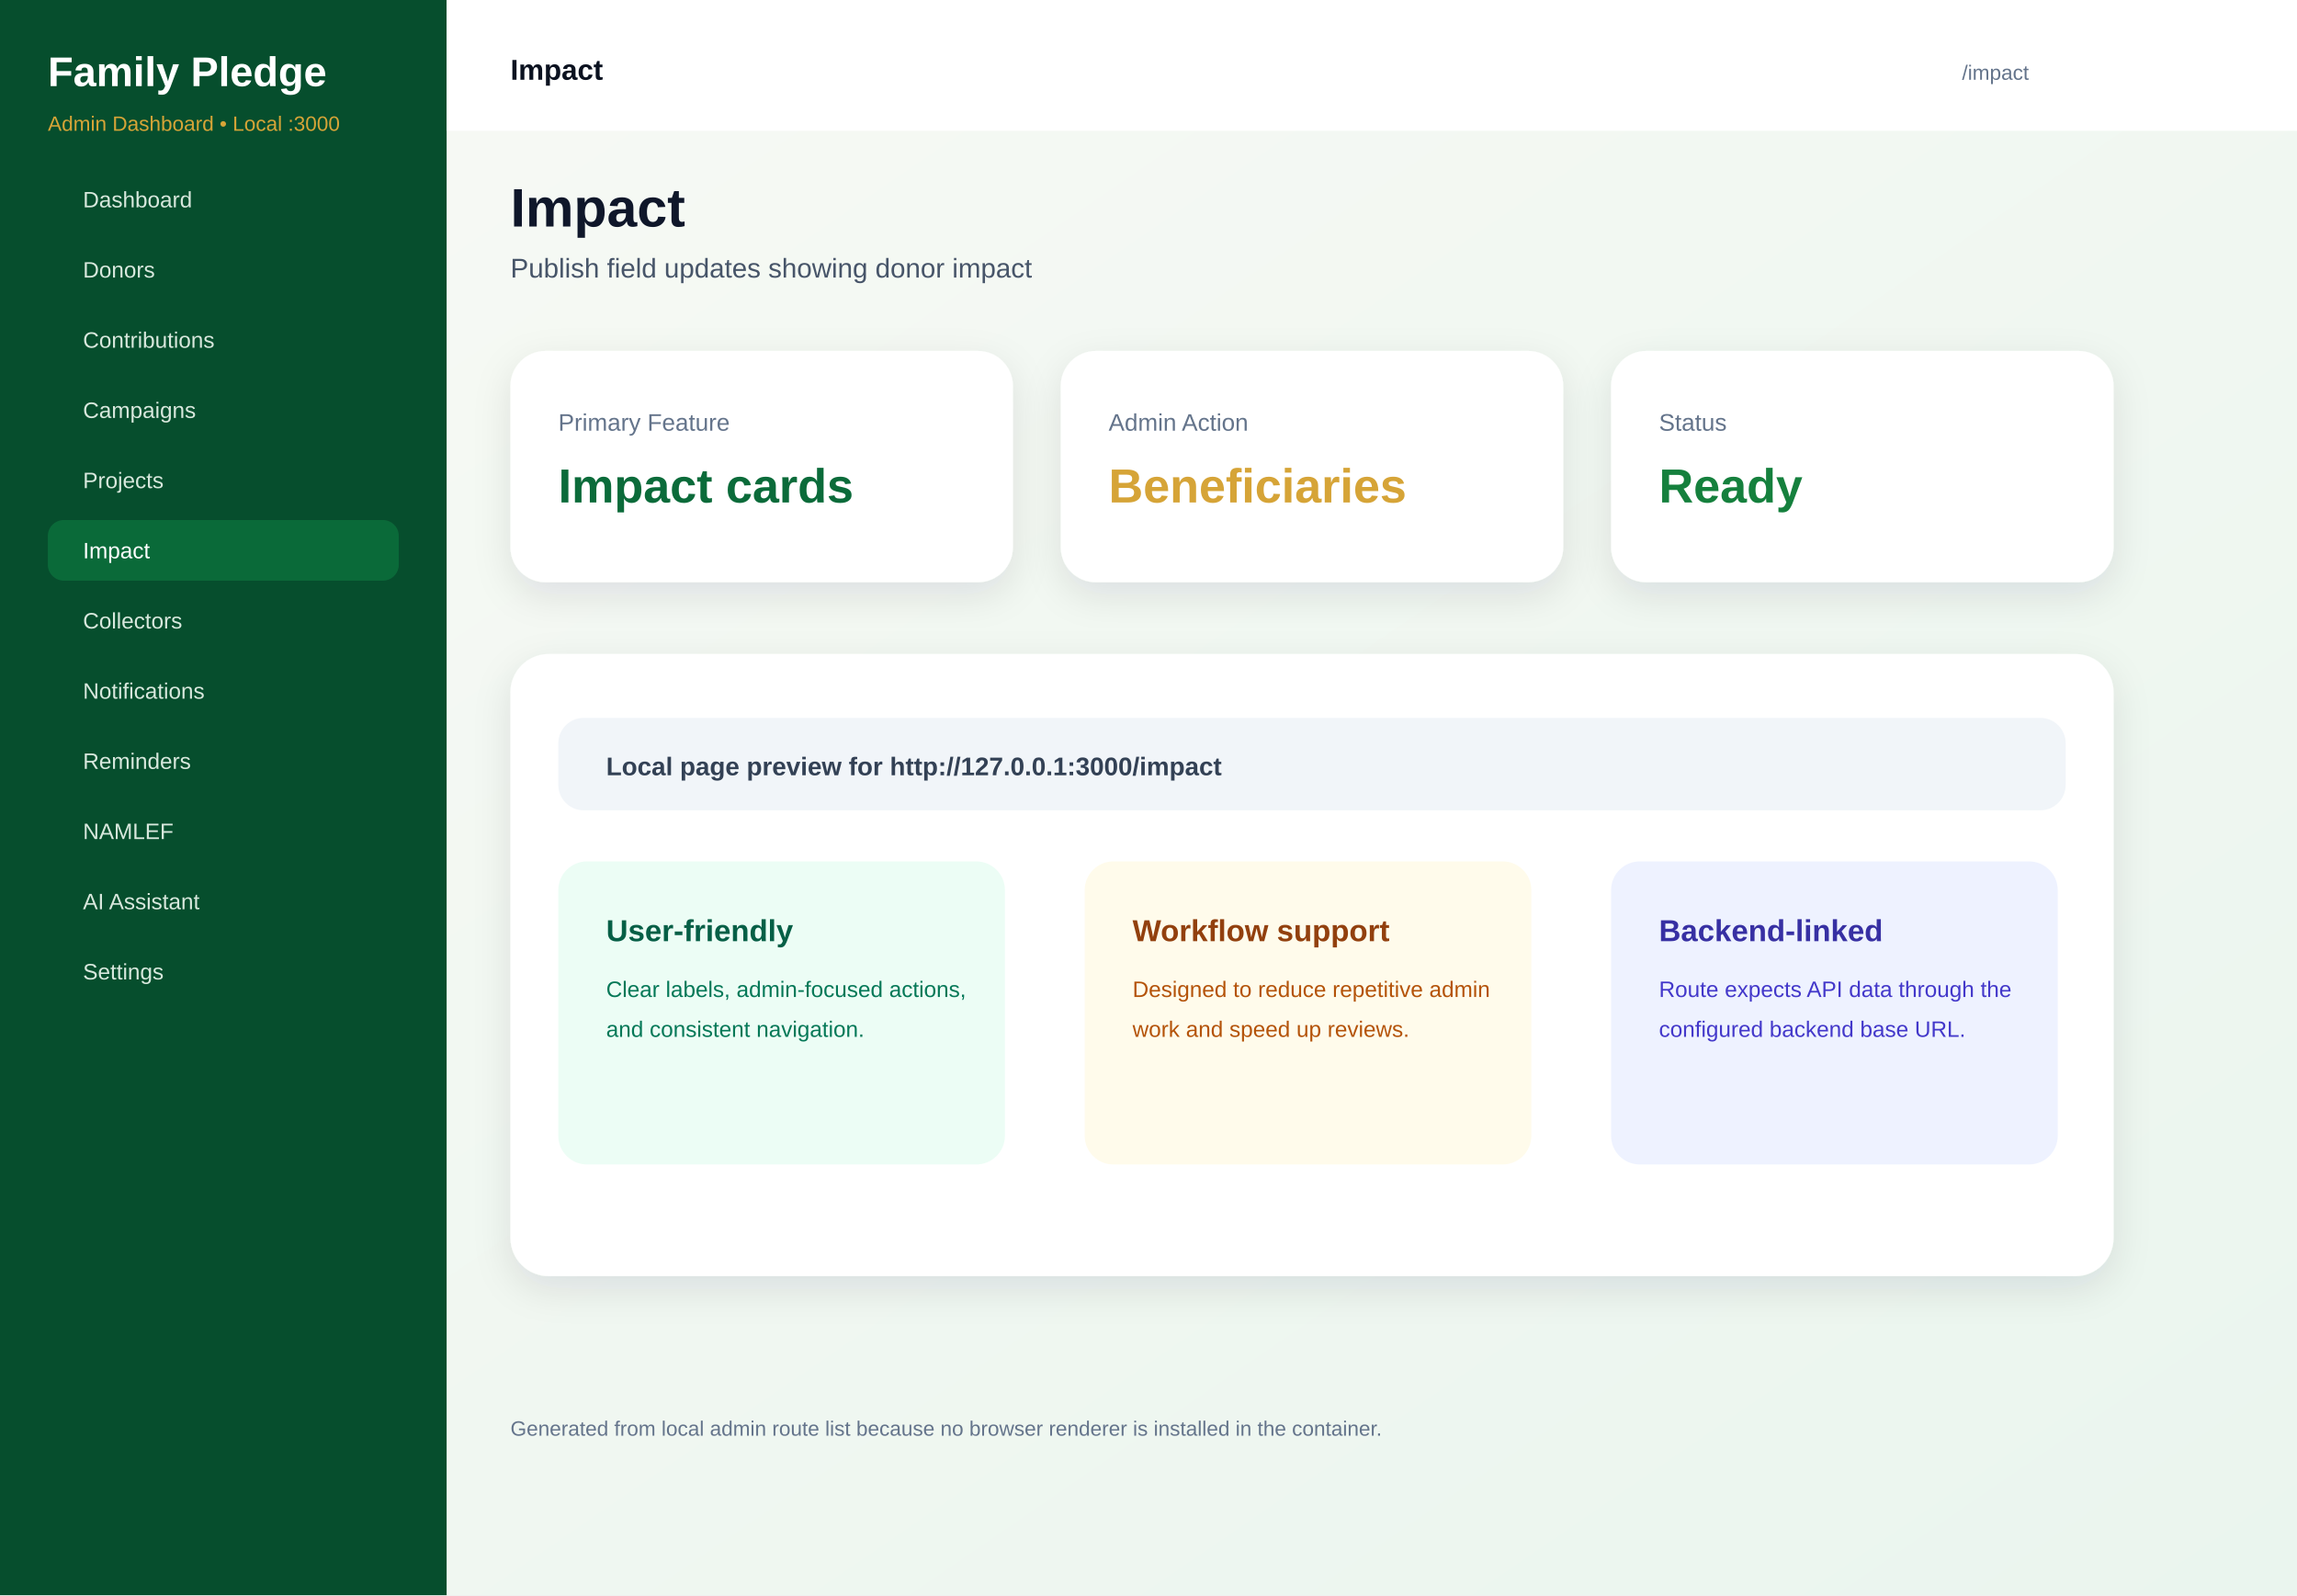
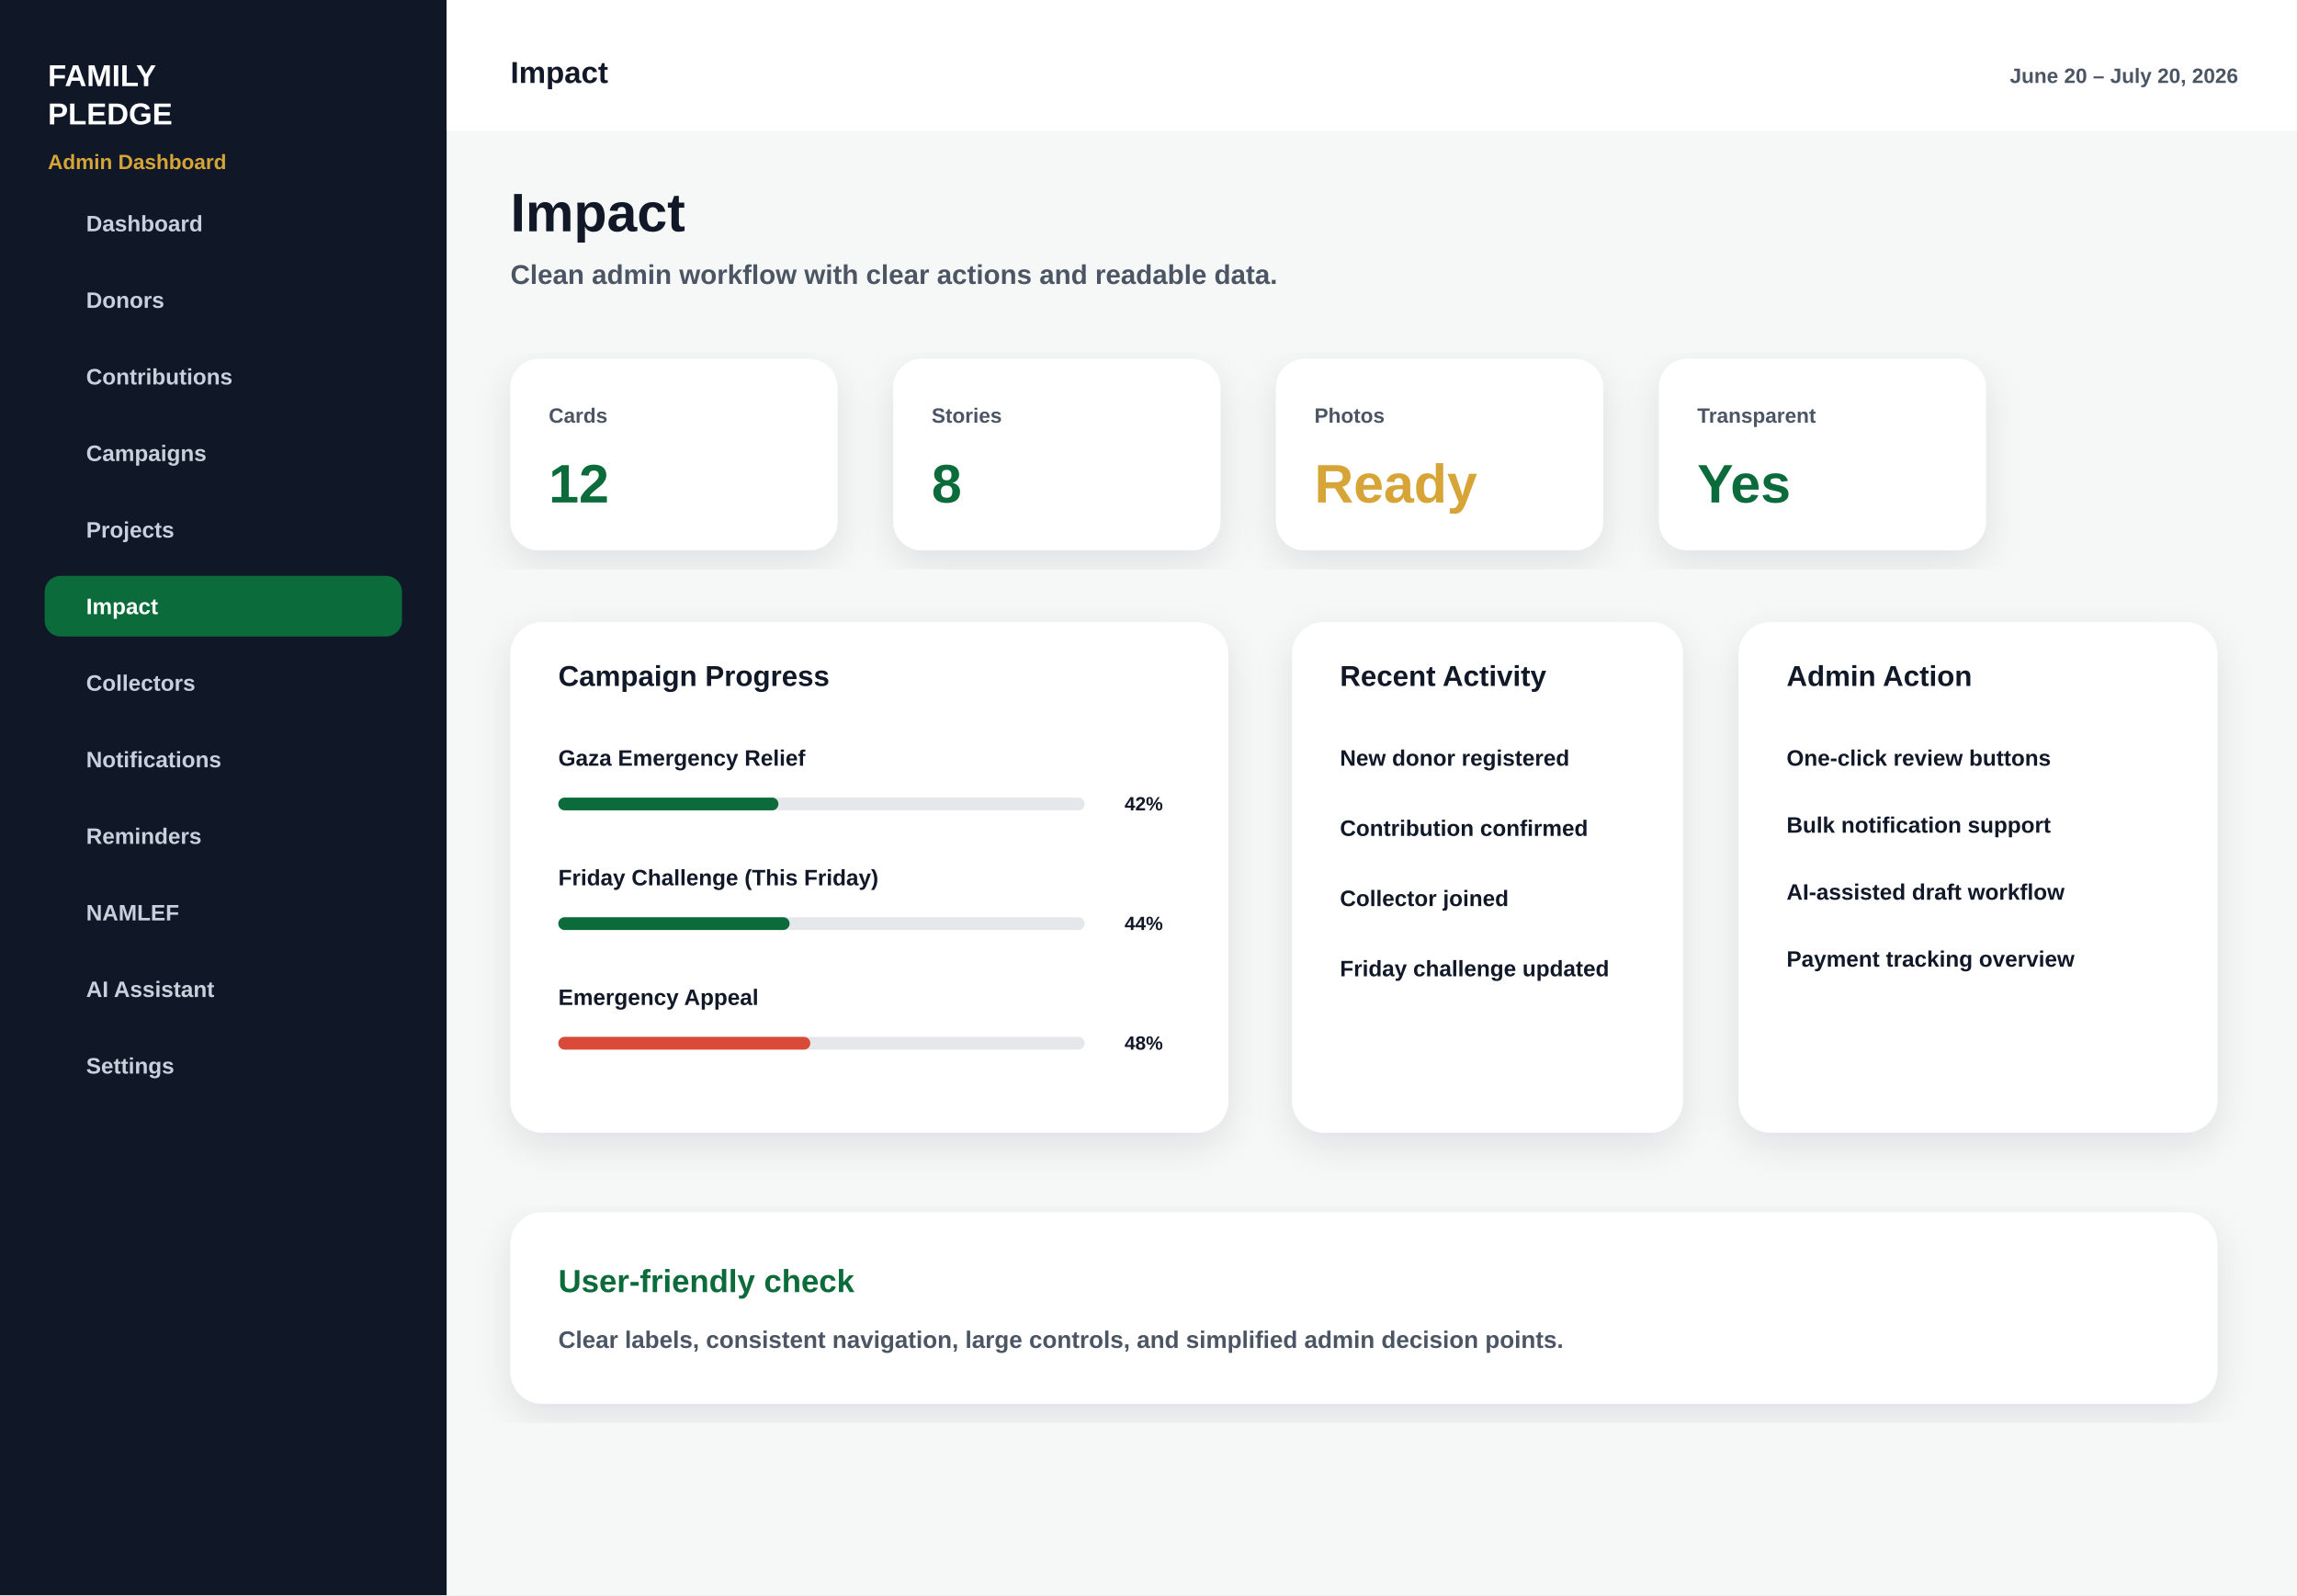
<svg xmlns="http://www.w3.org/2000/svg" width="1440" height="1000" viewBox="0 0 1440 1000">
  <defs>
-     <linearGradient id="g" x1="0" x2="1" y1="0" y2="1">
-       <stop stop-color="#F8FAF5" />
-       <stop offset="1" stop-color="#EAF5EE" />
-     </linearGradient>
-     <filter id="shadow" x="-20%" y="-20%" width="140%" height="140%">
+     <filter id="shadow">
      <feDropShadow dx="0" dy="8" stdDeviation="12" flood-color="#0F172A" flood-opacity="0.10" />
    </filter>
  </defs>
-   <rect width="1440" height="1000" fill="url(#g)" />
-   <rect x="0" y="0" width="280" height="1000" fill="#064E2D" />
-   <text x="30" y="54" font-size="26" font-weight="800" fill="#FFFFFF" font-family="Arial">Family Pledge</text>
-   <text x="30" y="82" font-size="13" fill="#D6A437" font-family="Arial">Admin Dashboard • Local :3000</text>
-   <rect x="30" y="106" width="220" height="38" rx="10" fill="transparent" opacity="0.95" />
-   <text x="52" y="130" font-size="14" fill="#D8E8DD" font-family="Arial">Dashboard</text>
-   <rect x="30" y="150" width="220" height="38" rx="10" fill="transparent" opacity="0.95" />
-   <text x="52" y="174" font-size="14" fill="#D8E8DD" font-family="Arial">Donors</text>
-   <rect x="30" y="194" width="220" height="38" rx="10" fill="transparent" opacity="0.95" />
-   <text x="52" y="218" font-size="14" fill="#D8E8DD" font-family="Arial">Contributions</text>
-   <rect x="30" y="238" width="220" height="38" rx="10" fill="transparent" opacity="0.95" />
-   <text x="52" y="262" font-size="14" fill="#D8E8DD" font-family="Arial">Campaigns</text>
-   <rect x="30" y="282" width="220" height="38" rx="10" fill="transparent" opacity="0.95" />
-   <text x="52" y="306" font-size="14" fill="#D8E8DD" font-family="Arial">Projects</text>
-   <rect x="30" y="326" width="220" height="38" rx="10" fill="#0B6B3A" opacity="0.95" />
-   <text x="52" y="350" font-size="14" fill="#ffffff" font-family="Arial">Impact</text>
-   <rect x="30" y="370" width="220" height="38" rx="10" fill="transparent" opacity="0.95" />
-   <text x="52" y="394" font-size="14" fill="#D8E8DD" font-family="Arial">Collectors</text>
-   <rect x="30" y="414" width="220" height="38" rx="10" fill="transparent" opacity="0.95" />
-   <text x="52" y="438" font-size="14" fill="#D8E8DD" font-family="Arial">Notifications</text>
-   <rect x="30" y="458" width="220" height="38" rx="10" fill="transparent" opacity="0.95" />
-   <text x="52" y="482" font-size="14" fill="#D8E8DD" font-family="Arial">Reminders</text>
-   <rect x="30" y="502" width="220" height="38" rx="10" fill="transparent" opacity="0.95" />
-   <text x="52" y="526" font-size="14" fill="#D8E8DD" font-family="Arial">NAMLEF</text>
-   <rect x="30" y="546" width="220" height="38" rx="10" fill="transparent" opacity="0.95" />
-   <text x="52" y="570" font-size="14" fill="#D8E8DD" font-family="Arial">AI Assistant</text>
-   <rect x="30" y="590" width="220" height="38" rx="10" fill="transparent" opacity="0.95" />
-   <text x="52" y="614" font-size="14" fill="#D8E8DD" font-family="Arial">Settings</text>
-   <rect x="280" y="0" width="1160" height="82" fill="#FFFFFF" />
-   <text x="320" y="50" font-size="18" font-weight="700" fill="#0B1220" font-family="Arial">Impact</text>
-   <text x="1230" y="50" font-size="13" fill="#64748B" font-family="Arial">/impact</text>
-   <text x="320" y="142" font-size="34" font-weight="800" fill="#0F172A" font-family="Arial">Impact</text>
-   <text x="320" y="174" font-size="17" fill="#475569" font-family="Arial">Publish field updates showing donor impact</text>
-   <rect x="320" y="220" width="315" height="145" rx="22" fill="#FFFFFF" filter="url(#shadow)" />
-   <text x="350" y="270" font-size="15" fill="#64748B" font-family="Arial">Primary Feature</text>
-   <text x="350" y="315" font-size="30" font-weight="800" fill="#0B6B3A" font-family="Arial">Impact cards</text>
-   <rect x="665" y="220" width="315" height="145" rx="22" fill="#FFFFFF" filter="url(#shadow)" />
-   <text x="695" y="270" font-size="15" fill="#64748B" font-family="Arial">Admin Action</text>
-   <text x="695" y="315" font-size="30" font-weight="800" fill="#D6A437" font-family="Arial">Beneficiaries</text>
-   <rect x="1010" y="220" width="315" height="145" rx="22" fill="#FFFFFF" filter="url(#shadow)" />
-   <text x="1040" y="270" font-size="15" fill="#64748B" font-family="Arial">Status</text>
-   <text x="1040" y="315" font-size="30" font-weight="800" fill="#15803D" font-family="Arial">Ready</text>
-   <rect x="320" y="410" width="1005" height="390" rx="24" fill="#FFFFFF" filter="url(#shadow)" />
-   <rect x="350" y="450" width="945" height="58" rx="16" fill="#F1F5F9" />
-   <text x="380" y="486" font-size="16" font-weight="700" fill="#334155" font-family="Arial">Local page preview for http://127.0.0.1:3000/impact</text>
-   <rect x="350" y="540" width="280" height="190" rx="18" fill="#ECFDF5" />
-   <text x="380" y="590" font-size="19" font-weight="800" fill="#065F46" font-family="Arial">User-friendly</text>
-   <text x="380" y="625" font-size="14" fill="#047857" font-family="Arial">Clear labels, admin-focused actions,</text>
-   <text x="380" y="650" font-size="14" fill="#047857" font-family="Arial">and consistent navigation.</text>
-   <rect x="680" y="540" width="280" height="190" rx="18" fill="#FFFBEB" />
-   <text x="710" y="590" font-size="19" font-weight="800" fill="#92400E" font-family="Arial">Workflow support</text>
-   <text x="710" y="625" font-size="14" fill="#B45309" font-family="Arial">Designed to reduce repetitive admin</text>
-   <text x="710" y="650" font-size="14" fill="#B45309" font-family="Arial">work and speed up reviews.</text>
-   <rect x="1010" y="540" width="280" height="190" rx="18" fill="#EEF2FF" />
-   <text x="1040" y="590" font-size="19" font-weight="800" fill="#3730A3" font-family="Arial">Backend-linked</text>
-   <text x="1040" y="625" font-size="14" fill="#4338CA" font-family="Arial">Route expects API data through the</text>
-   <text x="1040" y="650" font-size="14" fill="#4338CA" font-family="Arial">configured backend base URL.</text>
-   <text x="320" y="900" font-size="13" fill="#64748B" font-family="Arial">Generated from local admin route list because no browser renderer is installed in the container.</text>
+   <rect width="1440" height="1000" fill="#F5F8F6" />
+   <rect width="280" height="1000" fill="#101827" />
+   <text x="30" y="54" font-family="Arial, sans-serif" font-size="19" font-weight="900" fill="#fff" text-anchor="start">FAMILY</text>
+   <text x="30" y="78" font-family="Arial, sans-serif" font-size="19" font-weight="900" fill="#fff" text-anchor="start">PLEDGE</text>
+   <text x="30" y="106" font-family="Arial, sans-serif" font-size="13" font-weight="700" fill="#D6A437" text-anchor="start">Admin Dashboard</text>
+   <rect x="28" y="121" width="224" height="38" rx="10" fill="transparent" />
+   <text x="54" y="145" font-family="Arial, sans-serif" font-size="14" font-weight="800" fill="#C8D0DD" text-anchor="start">Dashboard</text>
+   <rect x="28" y="169" width="224" height="38" rx="10" fill="transparent" />
+   <text x="54" y="193" font-family="Arial, sans-serif" font-size="14" font-weight="800" fill="#C8D0DD" text-anchor="start">Donors</text>
+   <rect x="28" y="217" width="224" height="38" rx="10" fill="transparent" />
+   <text x="54" y="241" font-family="Arial, sans-serif" font-size="14" font-weight="800" fill="#C8D0DD" text-anchor="start">Contributions</text>
+   <rect x="28" y="265" width="224" height="38" rx="10" fill="transparent" />
+   <text x="54" y="289" font-family="Arial, sans-serif" font-size="14" font-weight="800" fill="#C8D0DD" text-anchor="start">Campaigns</text>
+   <rect x="28" y="313" width="224" height="38" rx="10" fill="transparent" />
+   <text x="54" y="337" font-family="Arial, sans-serif" font-size="14" font-weight="800" fill="#C8D0DD" text-anchor="start">Projects</text>
+   <rect x="28" y="361" width="224" height="38" rx="10" fill="#0B6B3A" />
+   <text x="54" y="385" font-family="Arial, sans-serif" font-size="14" font-weight="800" fill="#fff" text-anchor="start">Impact</text>
+   <rect x="28" y="409" width="224" height="38" rx="10" fill="transparent" />
+   <text x="54" y="433" font-family="Arial, sans-serif" font-size="14" font-weight="800" fill="#C8D0DD" text-anchor="start">Collectors</text>
+   <rect x="28" y="457" width="224" height="38" rx="10" fill="transparent" />
+   <text x="54" y="481" font-family="Arial, sans-serif" font-size="14" font-weight="800" fill="#C8D0DD" text-anchor="start">Notifications</text>
+   <rect x="28" y="505" width="224" height="38" rx="10" fill="transparent" />
+   <text x="54" y="529" font-family="Arial, sans-serif" font-size="14" font-weight="800" fill="#C8D0DD" text-anchor="start">Reminders</text>
+   <rect x="28" y="553" width="224" height="38" rx="10" fill="transparent" />
+   <text x="54" y="577" font-family="Arial, sans-serif" font-size="14" font-weight="800" fill="#C8D0DD" text-anchor="start">NAMLEF</text>
+   <rect x="28" y="601" width="224" height="38" rx="10" fill="transparent" />
+   <text x="54" y="625" font-family="Arial, sans-serif" font-size="14" font-weight="800" fill="#C8D0DD" text-anchor="start">AI Assistant</text>
+   <rect x="28" y="649" width="224" height="38" rx="10" fill="transparent" />
+   <text x="54" y="673" font-family="Arial, sans-serif" font-size="14" font-weight="800" fill="#C8D0DD" text-anchor="start">Settings</text>
+   <rect x="280" y="0" width="1160" height="82" rx="0" fill="#fff" />
+   <text x="320" y="52" font-family="Arial, sans-serif" font-size="19" font-weight="900" fill="#111827" text-anchor="start">Impact</text>
+   <text x="1260" y="52" font-family="Arial, sans-serif" font-size="13" font-weight="700" fill="#4B5563" text-anchor="start">June 20 – July 20, 2026</text>
+   <text x="320" y="145" font-family="Arial, sans-serif" font-size="34" font-weight="900" fill="#111827" text-anchor="start">Impact</text>
+   <text x="320" y="178" font-family="Arial, sans-serif" font-size="17" font-weight="600" fill="#4B5563" text-anchor="start">Clean admin workflow with clear actions and readable data.</text>
+   <rect x="320" y="225" width="205" height="120" rx="18" fill="#fff" filter="url(#shadow)" />
+   <text x="344" y="265" font-family="Arial, sans-serif" font-size="13" font-weight="800" fill="#4B5563" text-anchor="start">Cards</text>
+   <text x="344" y="315" font-family="Arial, sans-serif" font-size="34" font-weight="900" fill="#0B6B3A" text-anchor="start">12</text>
+   <rect x="560" y="225" width="205" height="120" rx="18" fill="#fff" filter="url(#shadow)" />
+   <text x="584" y="265" font-family="Arial, sans-serif" font-size="13" font-weight="800" fill="#4B5563" text-anchor="start">Stories</text>
+   <text x="584" y="315" font-family="Arial, sans-serif" font-size="34" font-weight="900" fill="#0B6B3A" text-anchor="start">8</text>
+   <rect x="800" y="225" width="205" height="120" rx="18" fill="#fff" filter="url(#shadow)" />
+   <text x="824" y="265" font-family="Arial, sans-serif" font-size="13" font-weight="800" fill="#4B5563" text-anchor="start">Photos</text>
+   <text x="824" y="315" font-family="Arial, sans-serif" font-size="34" font-weight="900" fill="#D6A437" text-anchor="start">Ready</text>
+   <rect x="1040" y="225" width="205" height="120" rx="18" fill="#fff" filter="url(#shadow)" />
+   <text x="1064" y="265" font-family="Arial, sans-serif" font-size="13" font-weight="800" fill="#4B5563" text-anchor="start">Transparent</text>
+   <text x="1064" y="315" font-family="Arial, sans-serif" font-size="34" font-weight="900" fill="#0B6B3A" text-anchor="start">Yes</text>
+   <rect x="320" y="390" width="450" height="320" rx="20" fill="#fff" filter="url(#shadow)" />
+   <text x="350" y="430" font-family="Arial, sans-serif" font-size="18" font-weight="900" fill="#111827" text-anchor="start">Campaign Progress</text>
+   <text x="350" y="480" font-family="Arial, sans-serif" font-size="14" font-weight="800" fill="#111827" text-anchor="start">Gaza Emergency Relief</text>
+   <rect x="350" y="500" width="330" height="8" rx="4" fill="#E5E7EB" />
+   <rect x="350" y="500" width="138" height="8" rx="4" fill="#0B6B3A" />
+   <text x="705" y="508" font-family="Arial, sans-serif" font-size="12" font-weight="800" fill="#111827" text-anchor="start">42%</text>
+   <text x="350" y="555" font-family="Arial, sans-serif" font-size="14" font-weight="800" fill="#111827" text-anchor="start">Friday Challenge (This Friday)</text>
+   <rect x="350" y="575" width="330" height="8" rx="4" fill="#E5E7EB" />
+   <rect x="350" y="575" width="145" height="8" rx="4" fill="#0B6B3A" />
+   <text x="705" y="583" font-family="Arial, sans-serif" font-size="12" font-weight="800" fill="#111827" text-anchor="start">44%</text>
+   <text x="350" y="630" font-family="Arial, sans-serif" font-size="14" font-weight="800" fill="#111827" text-anchor="start">Emergency Appeal</text>
+   <rect x="350" y="650" width="330" height="8" rx="4" fill="#E5E7EB" />
+   <rect x="350" y="650" width="158" height="8" rx="4" fill="#D94A38" />
+   <text x="705" y="658" font-family="Arial, sans-serif" font-size="12" font-weight="800" fill="#111827" text-anchor="start">48%</text>
+   <rect x="810" y="390" width="245" height="320" rx="20" fill="#fff" filter="url(#shadow)" />
+   <text x="840" y="430" font-family="Arial, sans-serif" font-size="18" font-weight="900" fill="#111827" text-anchor="start">Recent Activity</text>
+   <text x="840" y="480" font-family="Arial, sans-serif" font-size="14" font-weight="700" fill="#111827" text-anchor="start">New donor registered</text>
+   <text x="840" y="524" font-family="Arial, sans-serif" font-size="14" font-weight="700" fill="#111827" text-anchor="start">Contribution confirmed</text>
+   <text x="840" y="568" font-family="Arial, sans-serif" font-size="14" font-weight="700" fill="#111827" text-anchor="start">Collector joined</text>
+   <text x="840" y="612" font-family="Arial, sans-serif" font-size="14" font-weight="700" fill="#111827" text-anchor="start">Friday challenge updated</text>
+   <rect x="1090" y="390" width="300" height="320" rx="20" fill="#fff" filter="url(#shadow)" />
+   <text x="1120" y="430" font-family="Arial, sans-serif" font-size="18" font-weight="900" fill="#111827" text-anchor="start">Admin Action</text>
+   <text x="1120" y="480" font-family="Arial, sans-serif" font-size="14" font-weight="700" fill="#111827" text-anchor="start">One-click review buttons</text>
+   <text x="1120" y="522" font-family="Arial, sans-serif" font-size="14" font-weight="700" fill="#111827" text-anchor="start">Bulk notification support</text>
+   <text x="1120" y="564" font-family="Arial, sans-serif" font-size="14" font-weight="700" fill="#111827" text-anchor="start">AI-assisted draft workflow</text>
+   <text x="1120" y="606" font-family="Arial, sans-serif" font-size="14" font-weight="700" fill="#111827" text-anchor="start">Payment tracking overview</text>
+   <rect x="320" y="760" width="1070" height="120" rx="20" fill="#fff" filter="url(#shadow)" />
+   <text x="350" y="810" font-family="Arial, sans-serif" font-size="20" font-weight="900" fill="#0B6B3A" text-anchor="start">User-friendly check</text>
+   <text x="350" y="845" font-family="Arial, sans-serif" font-size="15" font-weight="700" fill="#4B5563" text-anchor="start">Clear labels, consistent navigation, large controls, and simplified admin decision points.</text>
</svg>
